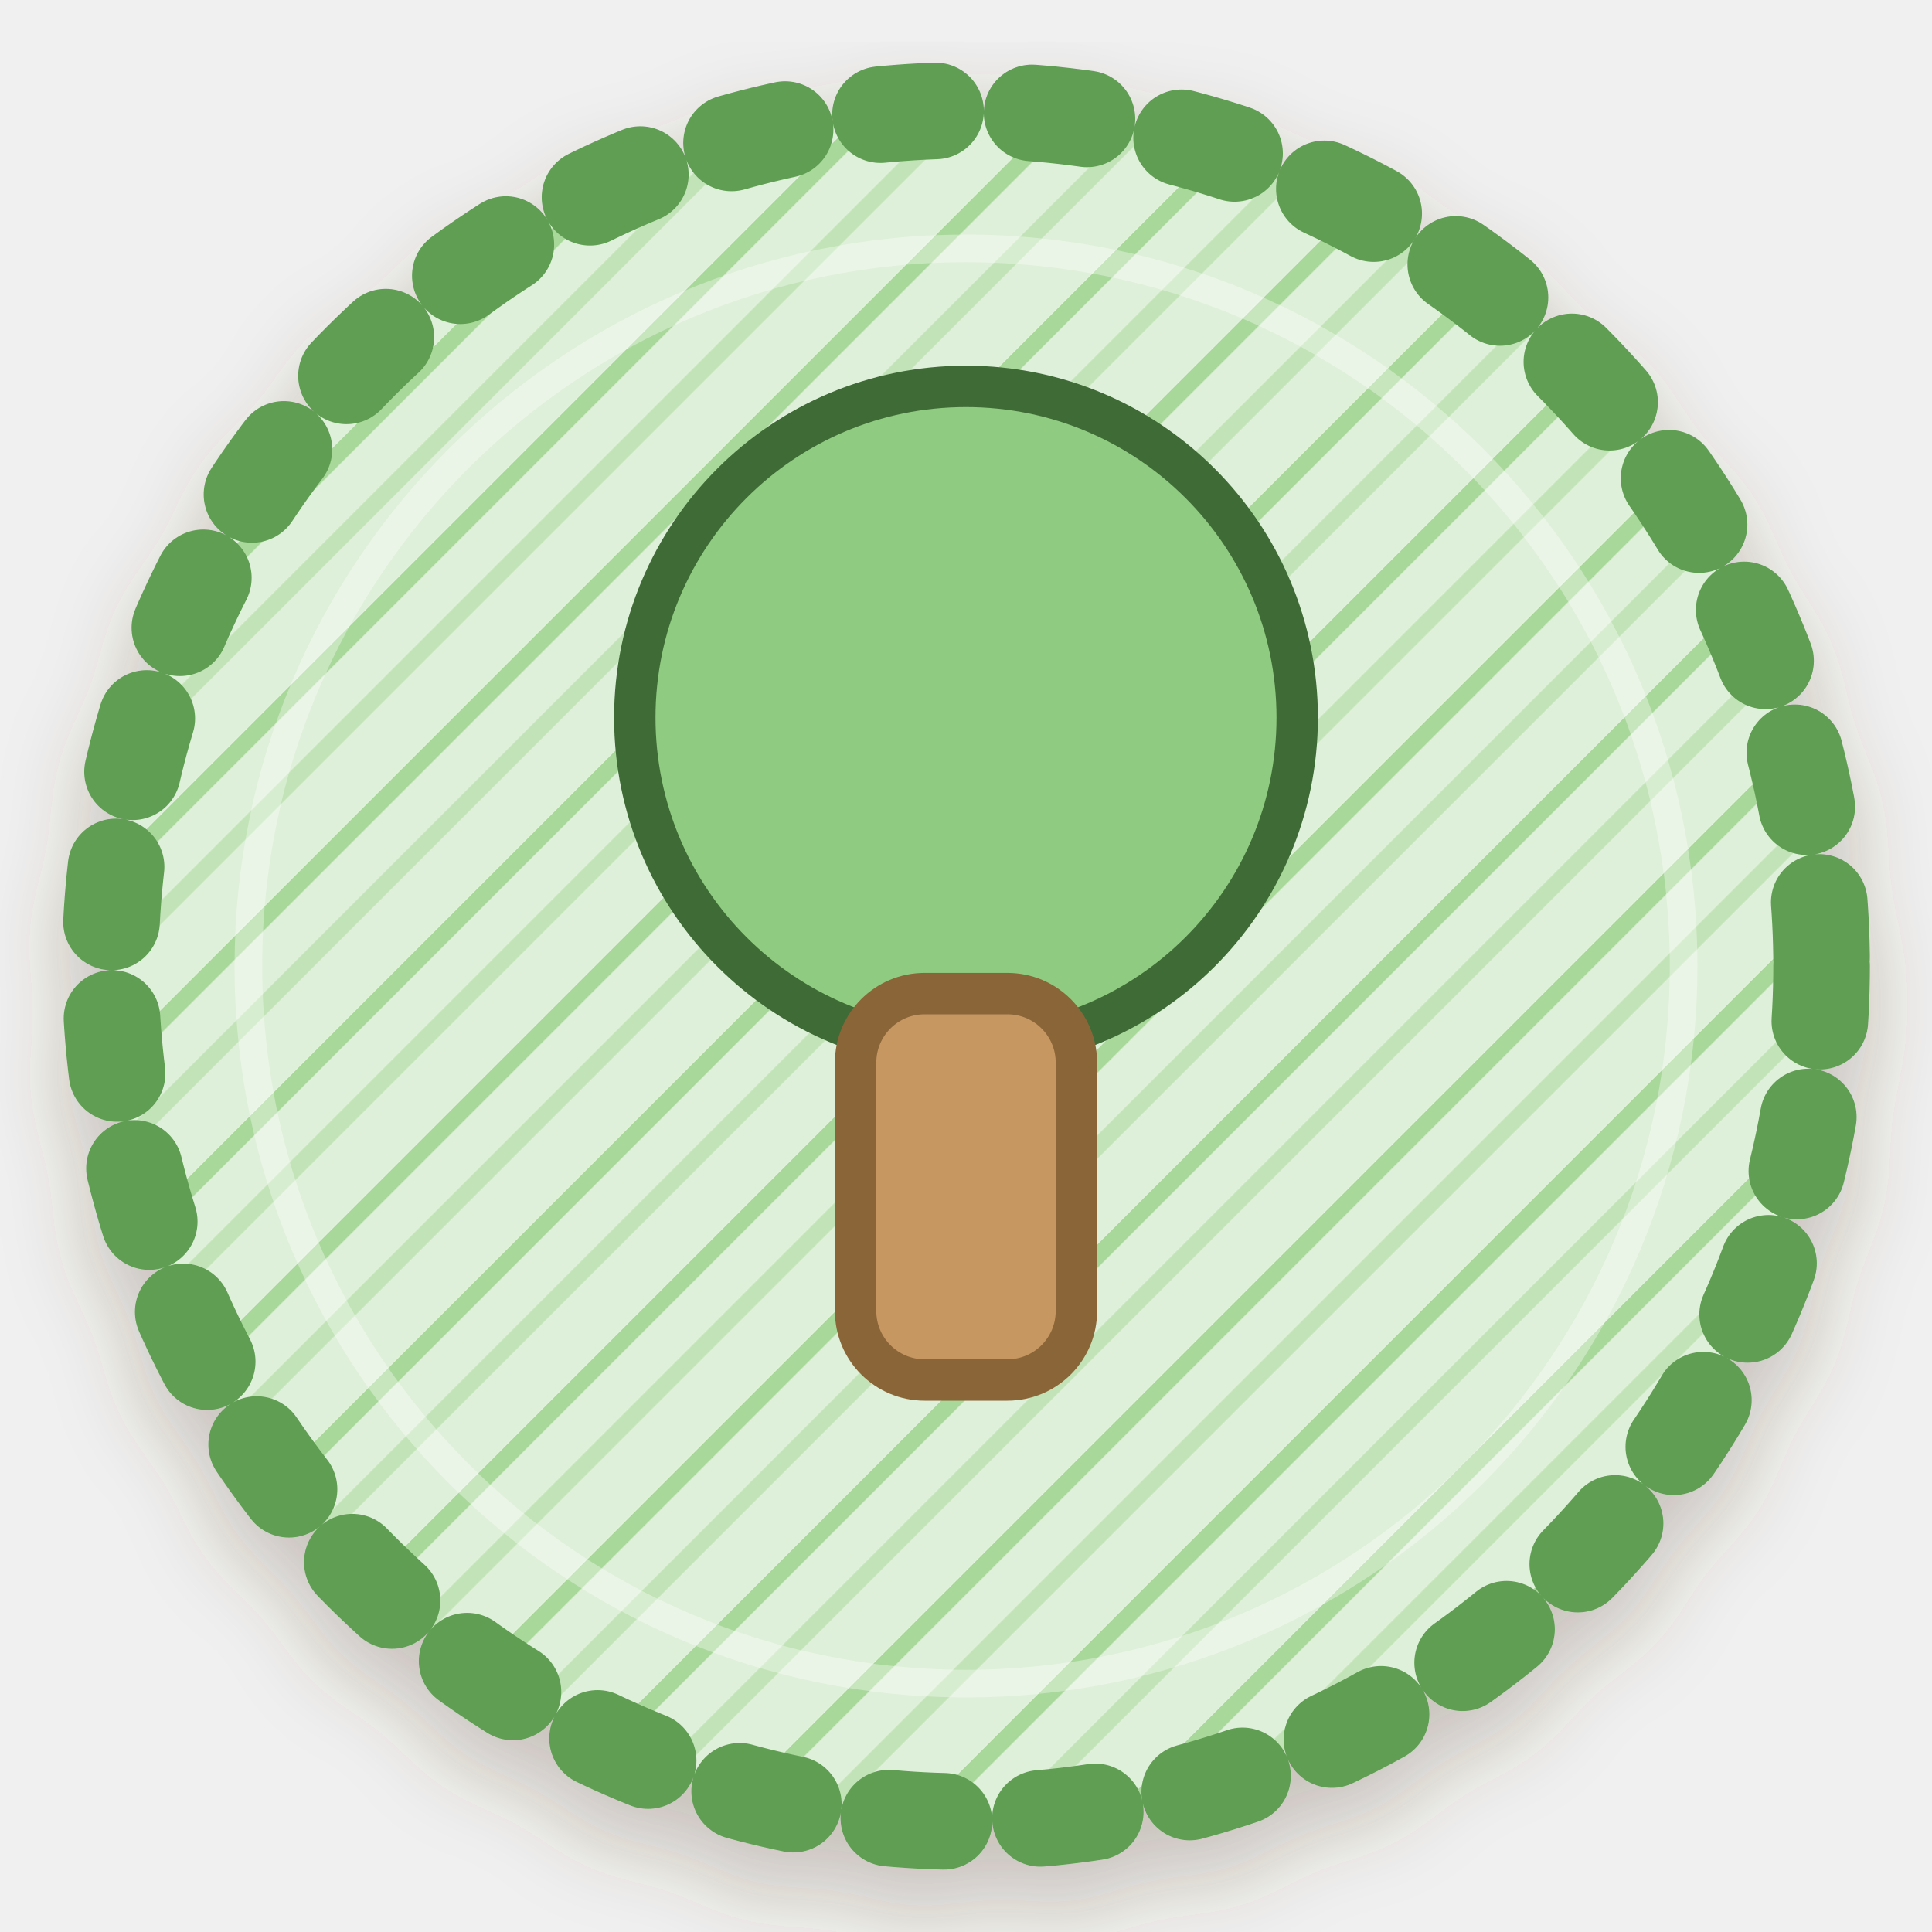
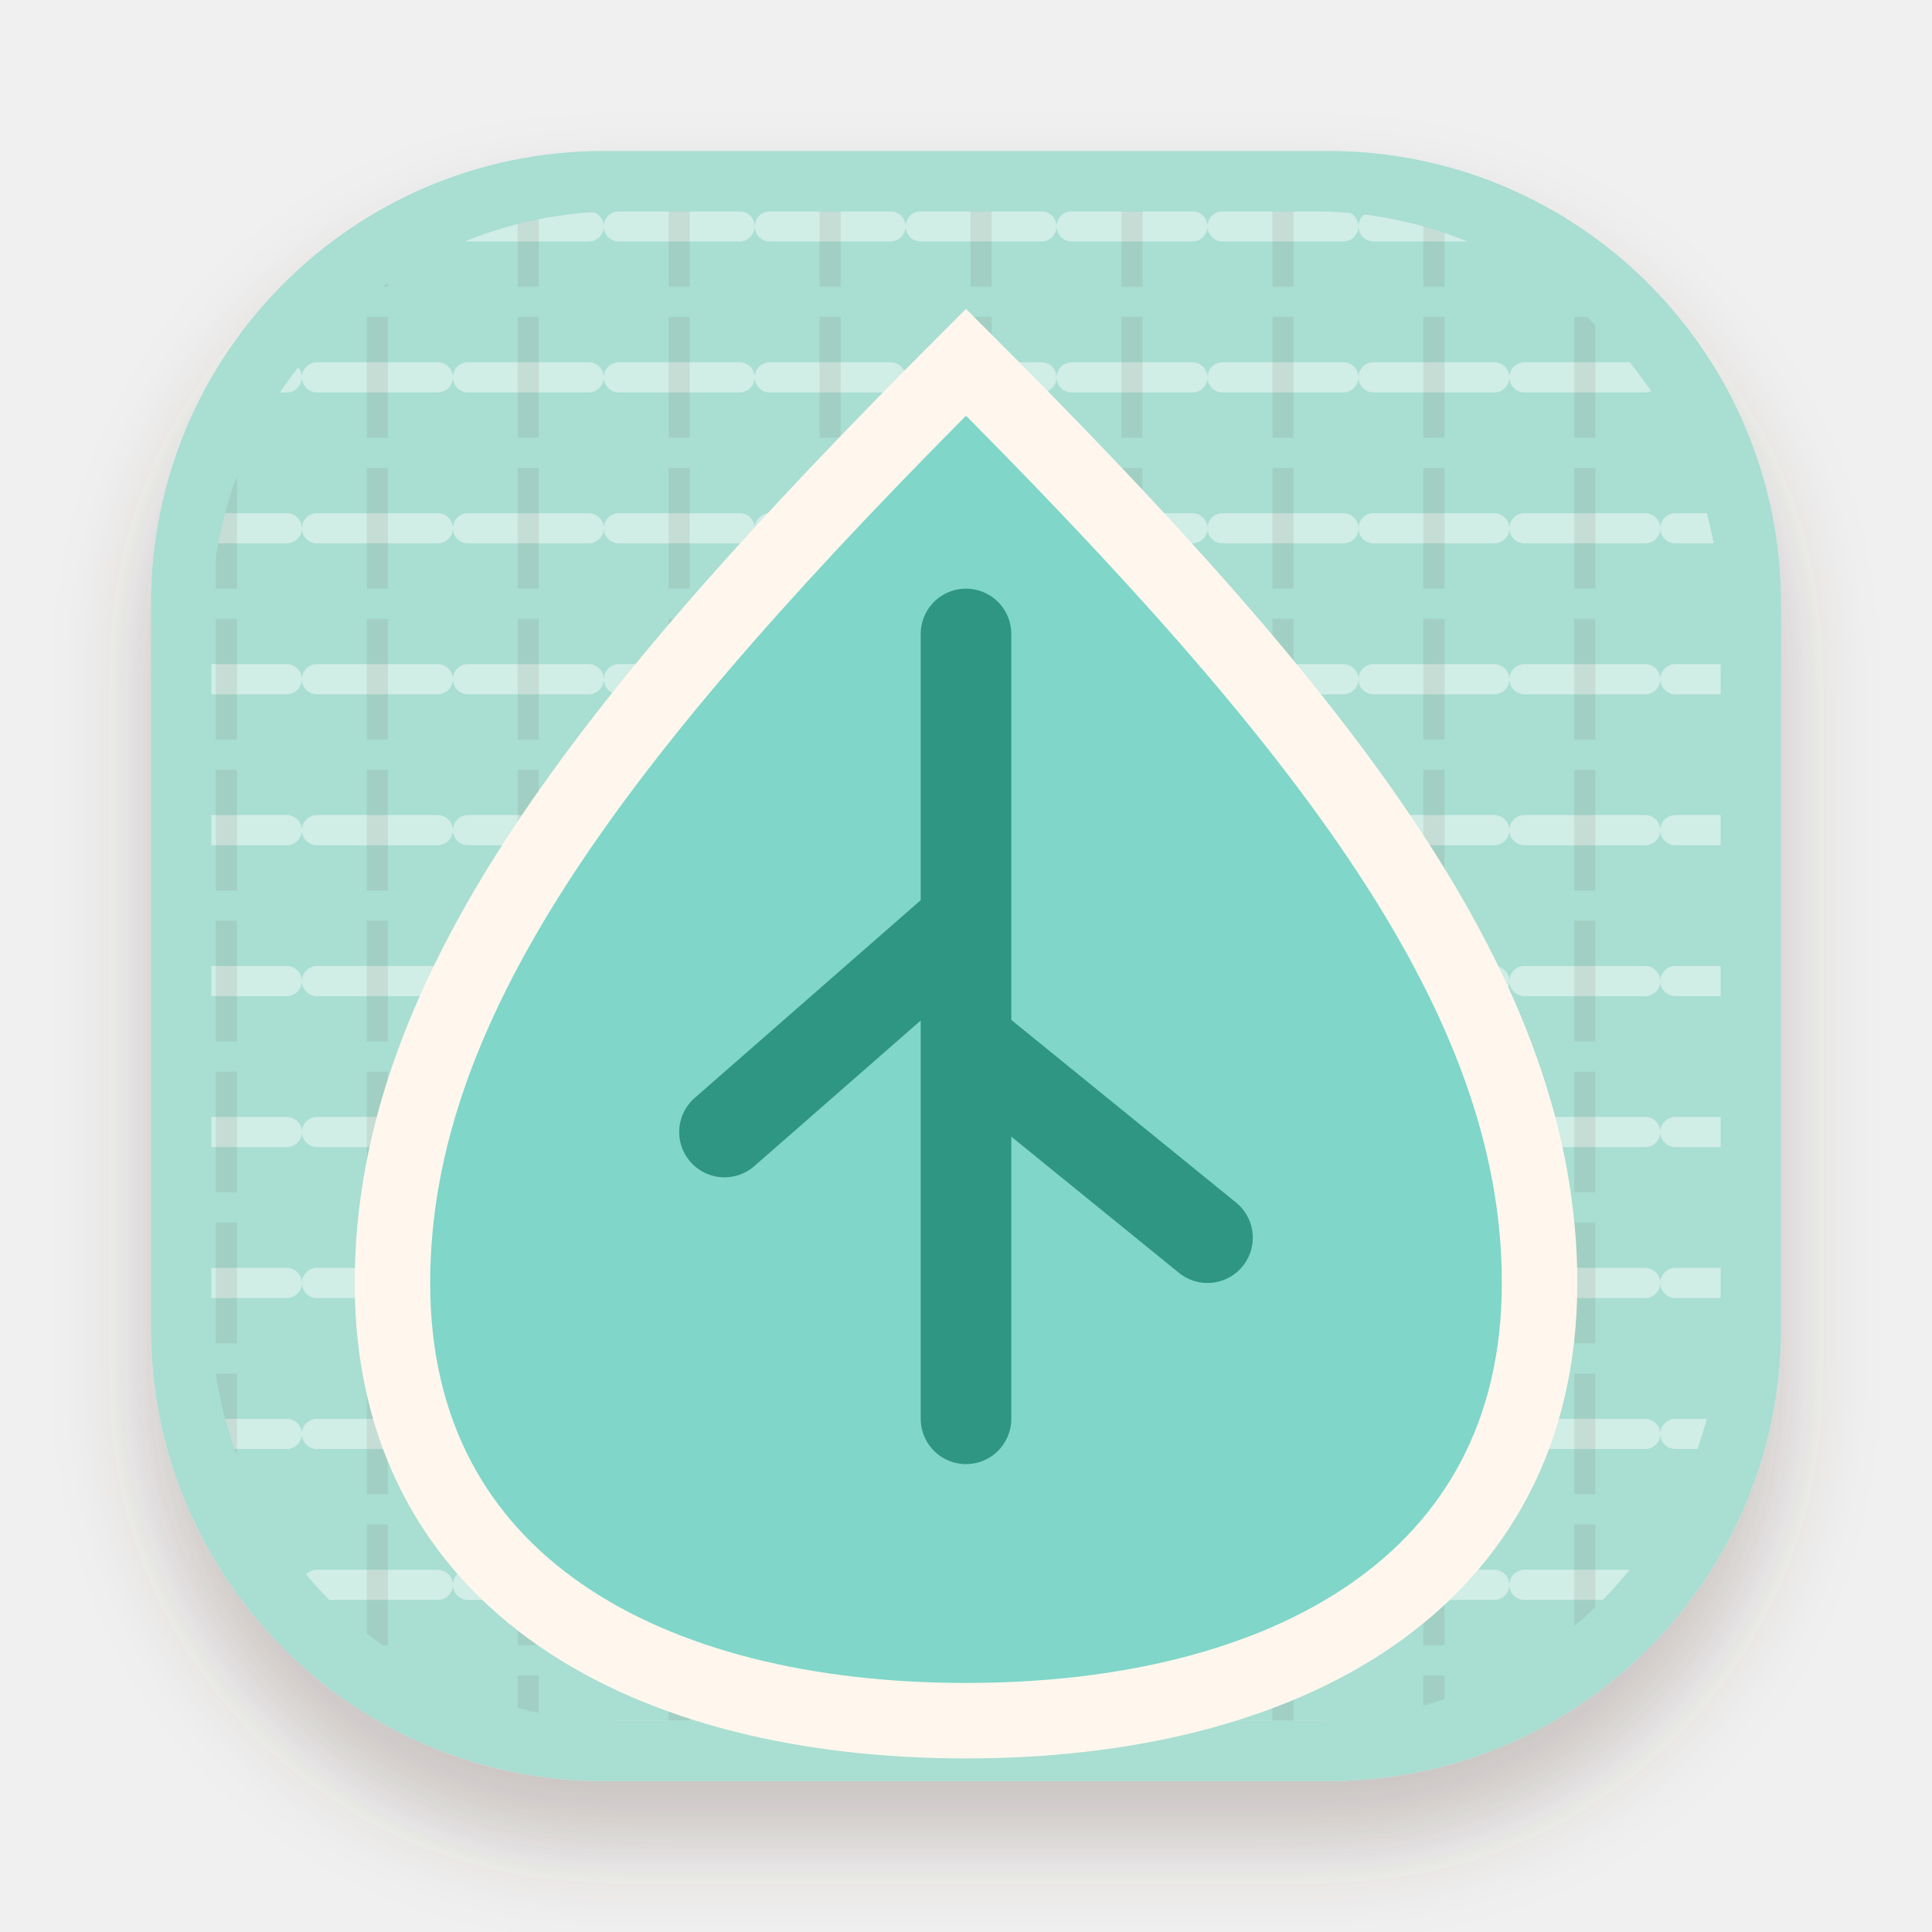
- <svg xmlns="http://www.w3.org/2000/svg" viewBox="0 0 140 140" role="img" aria-hidden="true">
+ <svg xmlns="http://www.w3.org/2000/svg" viewBox="0 0 128 128" role="img">
  <defs>
-     <pattern id="naturep" width="10" height="10" patternTransform="rotate(45)" patternUnits="userSpaceOnUse">
-       <rect width="10" height="10" fill="#DFF0DA" />
-       <path d="M0 0 L0 10" stroke="#A9D89B" stroke-width="2.4" stroke-linecap="round" />
-       <path d="M5 0 L5 10" stroke="#A9D89B" stroke-width="1.2" stroke-linecap="round" opacity="0.55" />
+     <pattern id="stitch" width="10" height="10" patternUnits="userSpaceOnUse">
+       <path d="M1 5h8" stroke="#fff" stroke-opacity=".5" stroke-width="2" stroke-linecap="round" />
+       <path d="M5 1v8" stroke="#6b5548" stroke-opacity=".12" stroke-width="1.4" />
    </pattern>
-     <filter id="soft-naturep" x="-20%" y="-20%" width="140%" height="140%">
-       <feDropShadow dx="0" dy="3" stdDeviation="3" flood-color="#5b3a29" flood-opacity="0.25" />
+     <filter id="soft">
+       <feDropShadow dx="0" dy="4" stdDeviation="3" flood-color="#5a4032" flood-opacity=".25" />
    </filter>
  </defs>
-   <g filter="url(#soft-naturep)">
-     <circle cx="70" cy="70" r="62" fill="url(#naturep)" />
-     <circle cx="70" cy="70" r="62" fill="none" stroke="#5F9E52" stroke-width="7" stroke-dasharray="4 7" stroke-linecap="round" />
-     <circle cx="70" cy="70" r="52" fill="none" stroke="#ffffff" stroke-width="2" opacity="0.35" />
-   </g>
-   <g stroke="#3f6b36" stroke-width="3">
-     <circle cx="70" cy="52" r="24" fill="#8FCB80" />
-     <rect x="62" y="72" width="16" height="28" rx="5" fill="#C79762" stroke="#8a6538" />
+   <g filter="url(#soft)">
+     <rect x="10" y="10" width="108" height="108" rx="30" fill="#A9DED2" />
+     <rect x="14" y="14" width="100" height="100" rx="27" fill="url(#stitch)" opacity=".9" />
+     <path d="M64 24c-24 24-38 42-38 61 0 20 17 29 38 29s38-9 38-29C102 66 88 48 64 24Z" fill="#7FD6C9" stroke="#fff7ed" stroke-width="5" />
+     <path d="M64 42v52M64 61 48 75M64 69 80 82" stroke="#2E9683" stroke-width="6" stroke-linecap="round" />
  </g>
</svg>
